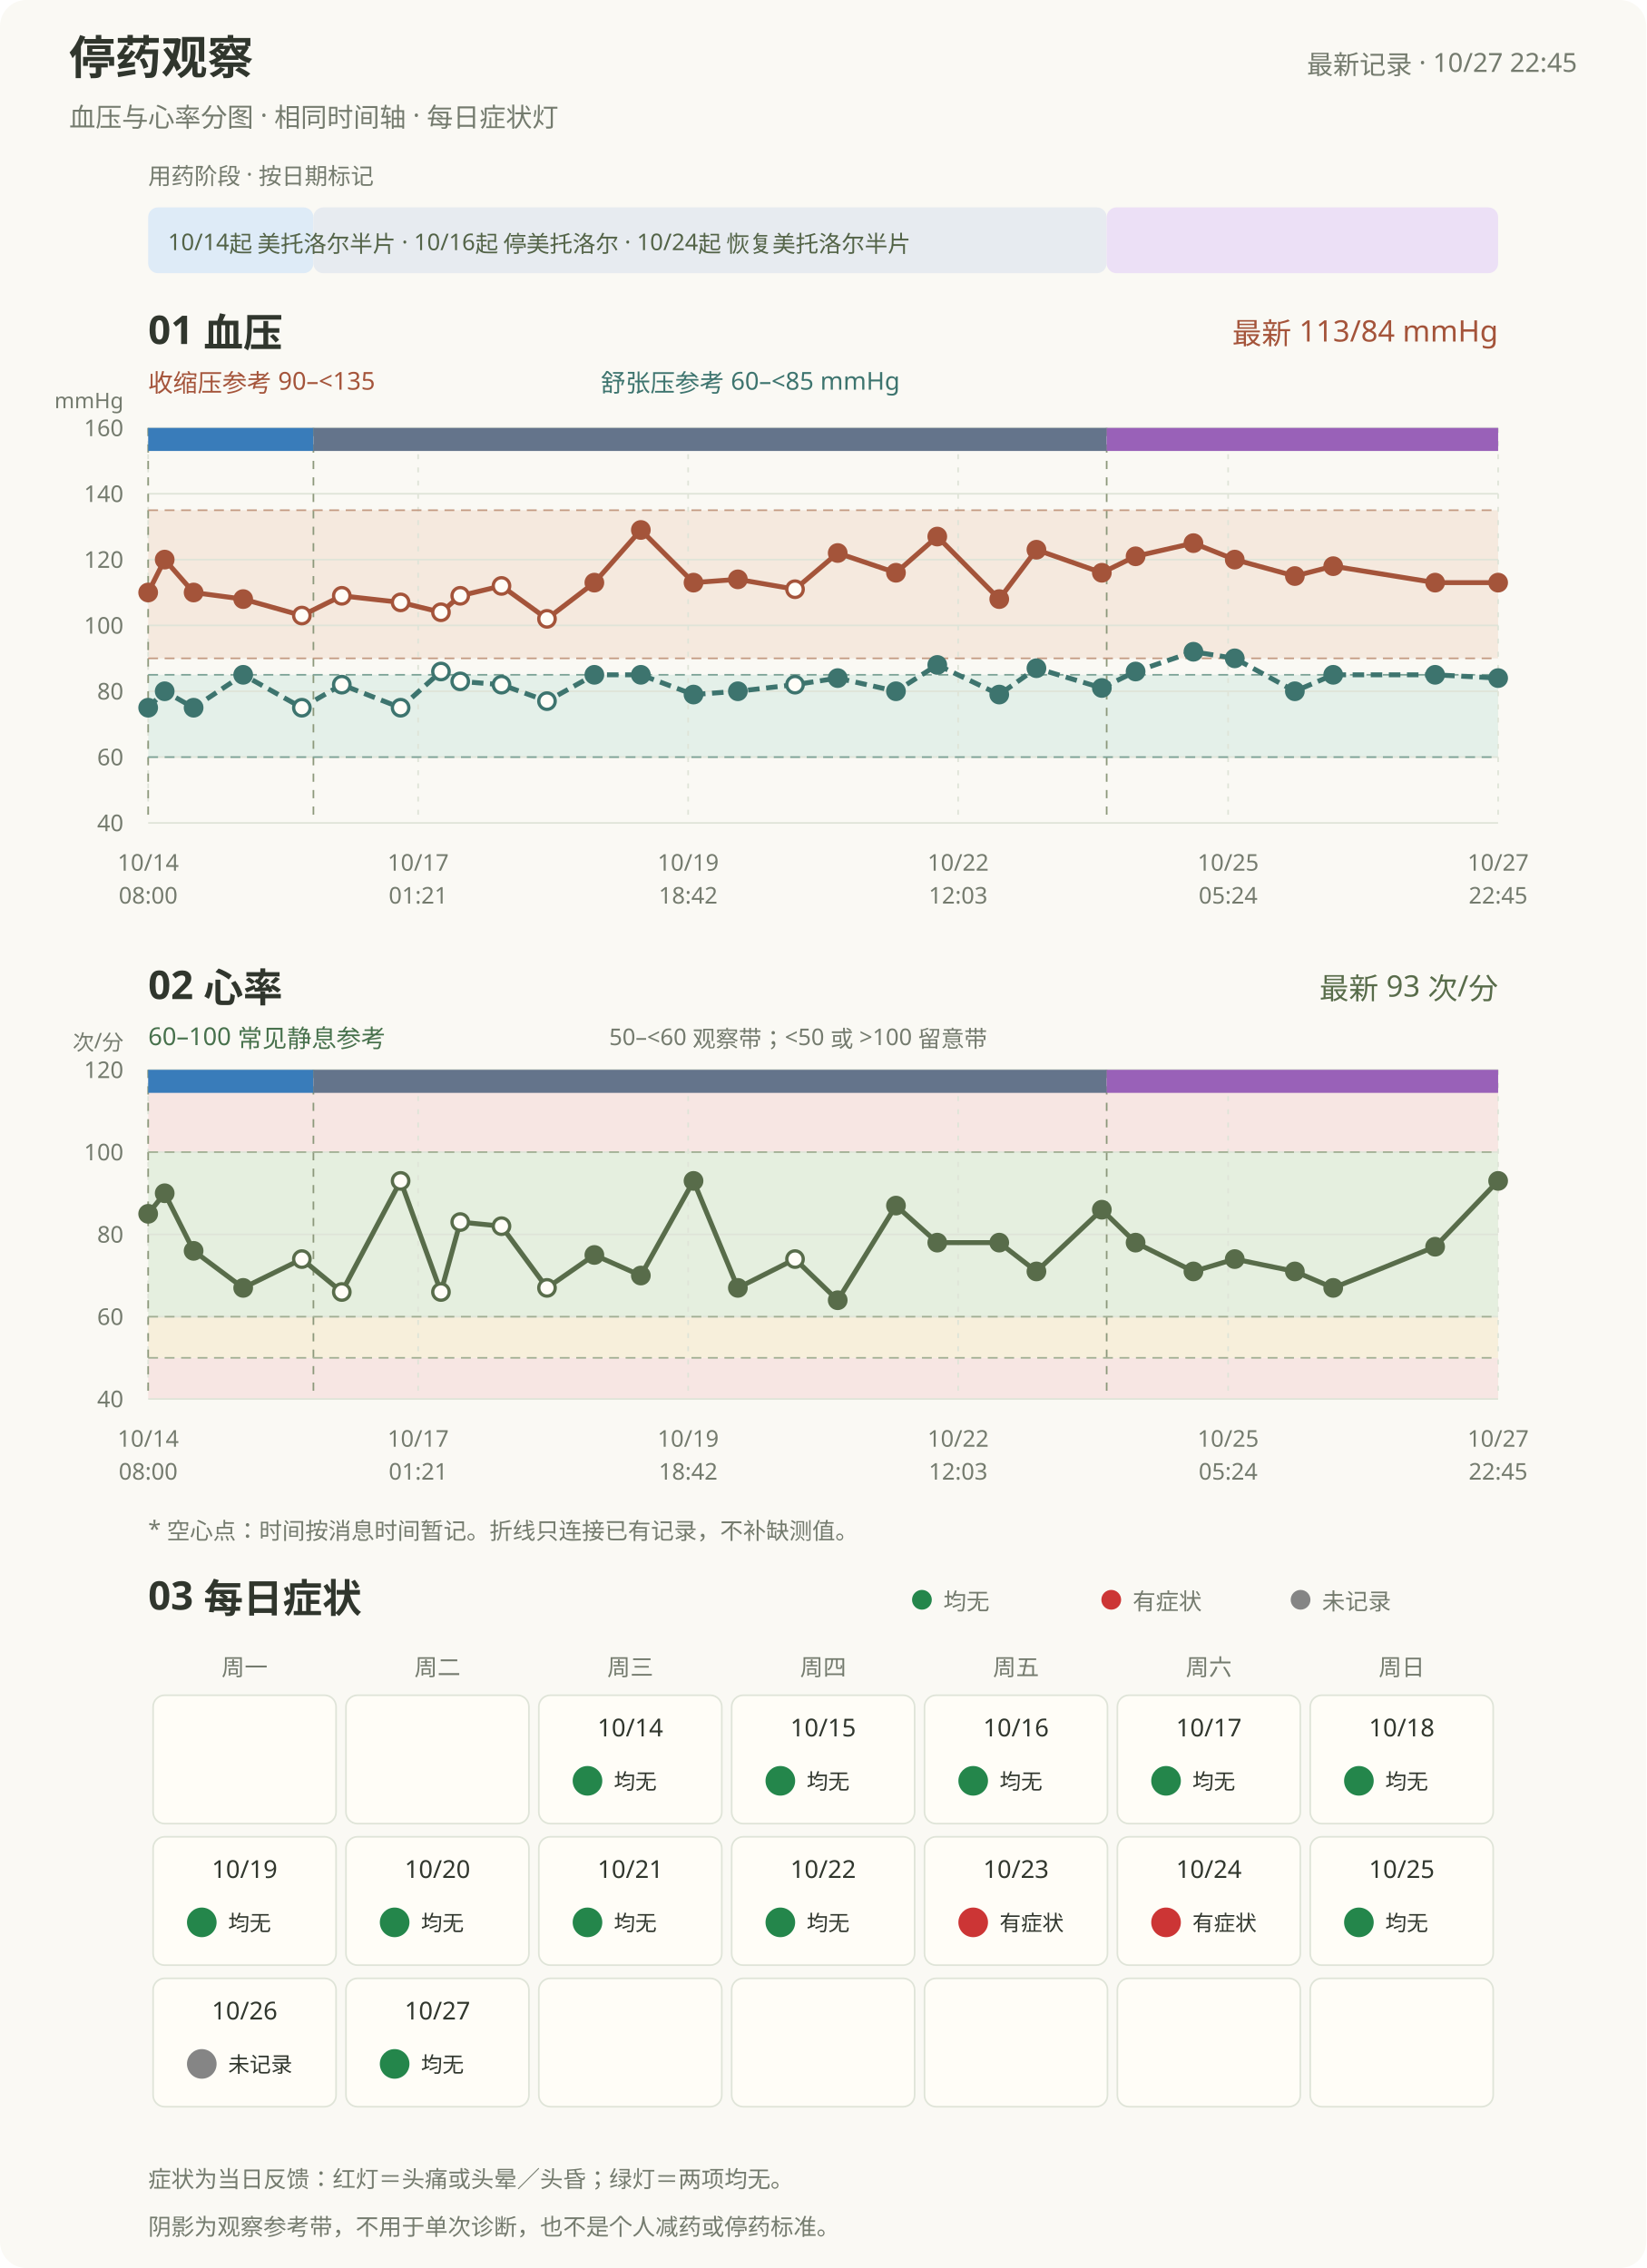
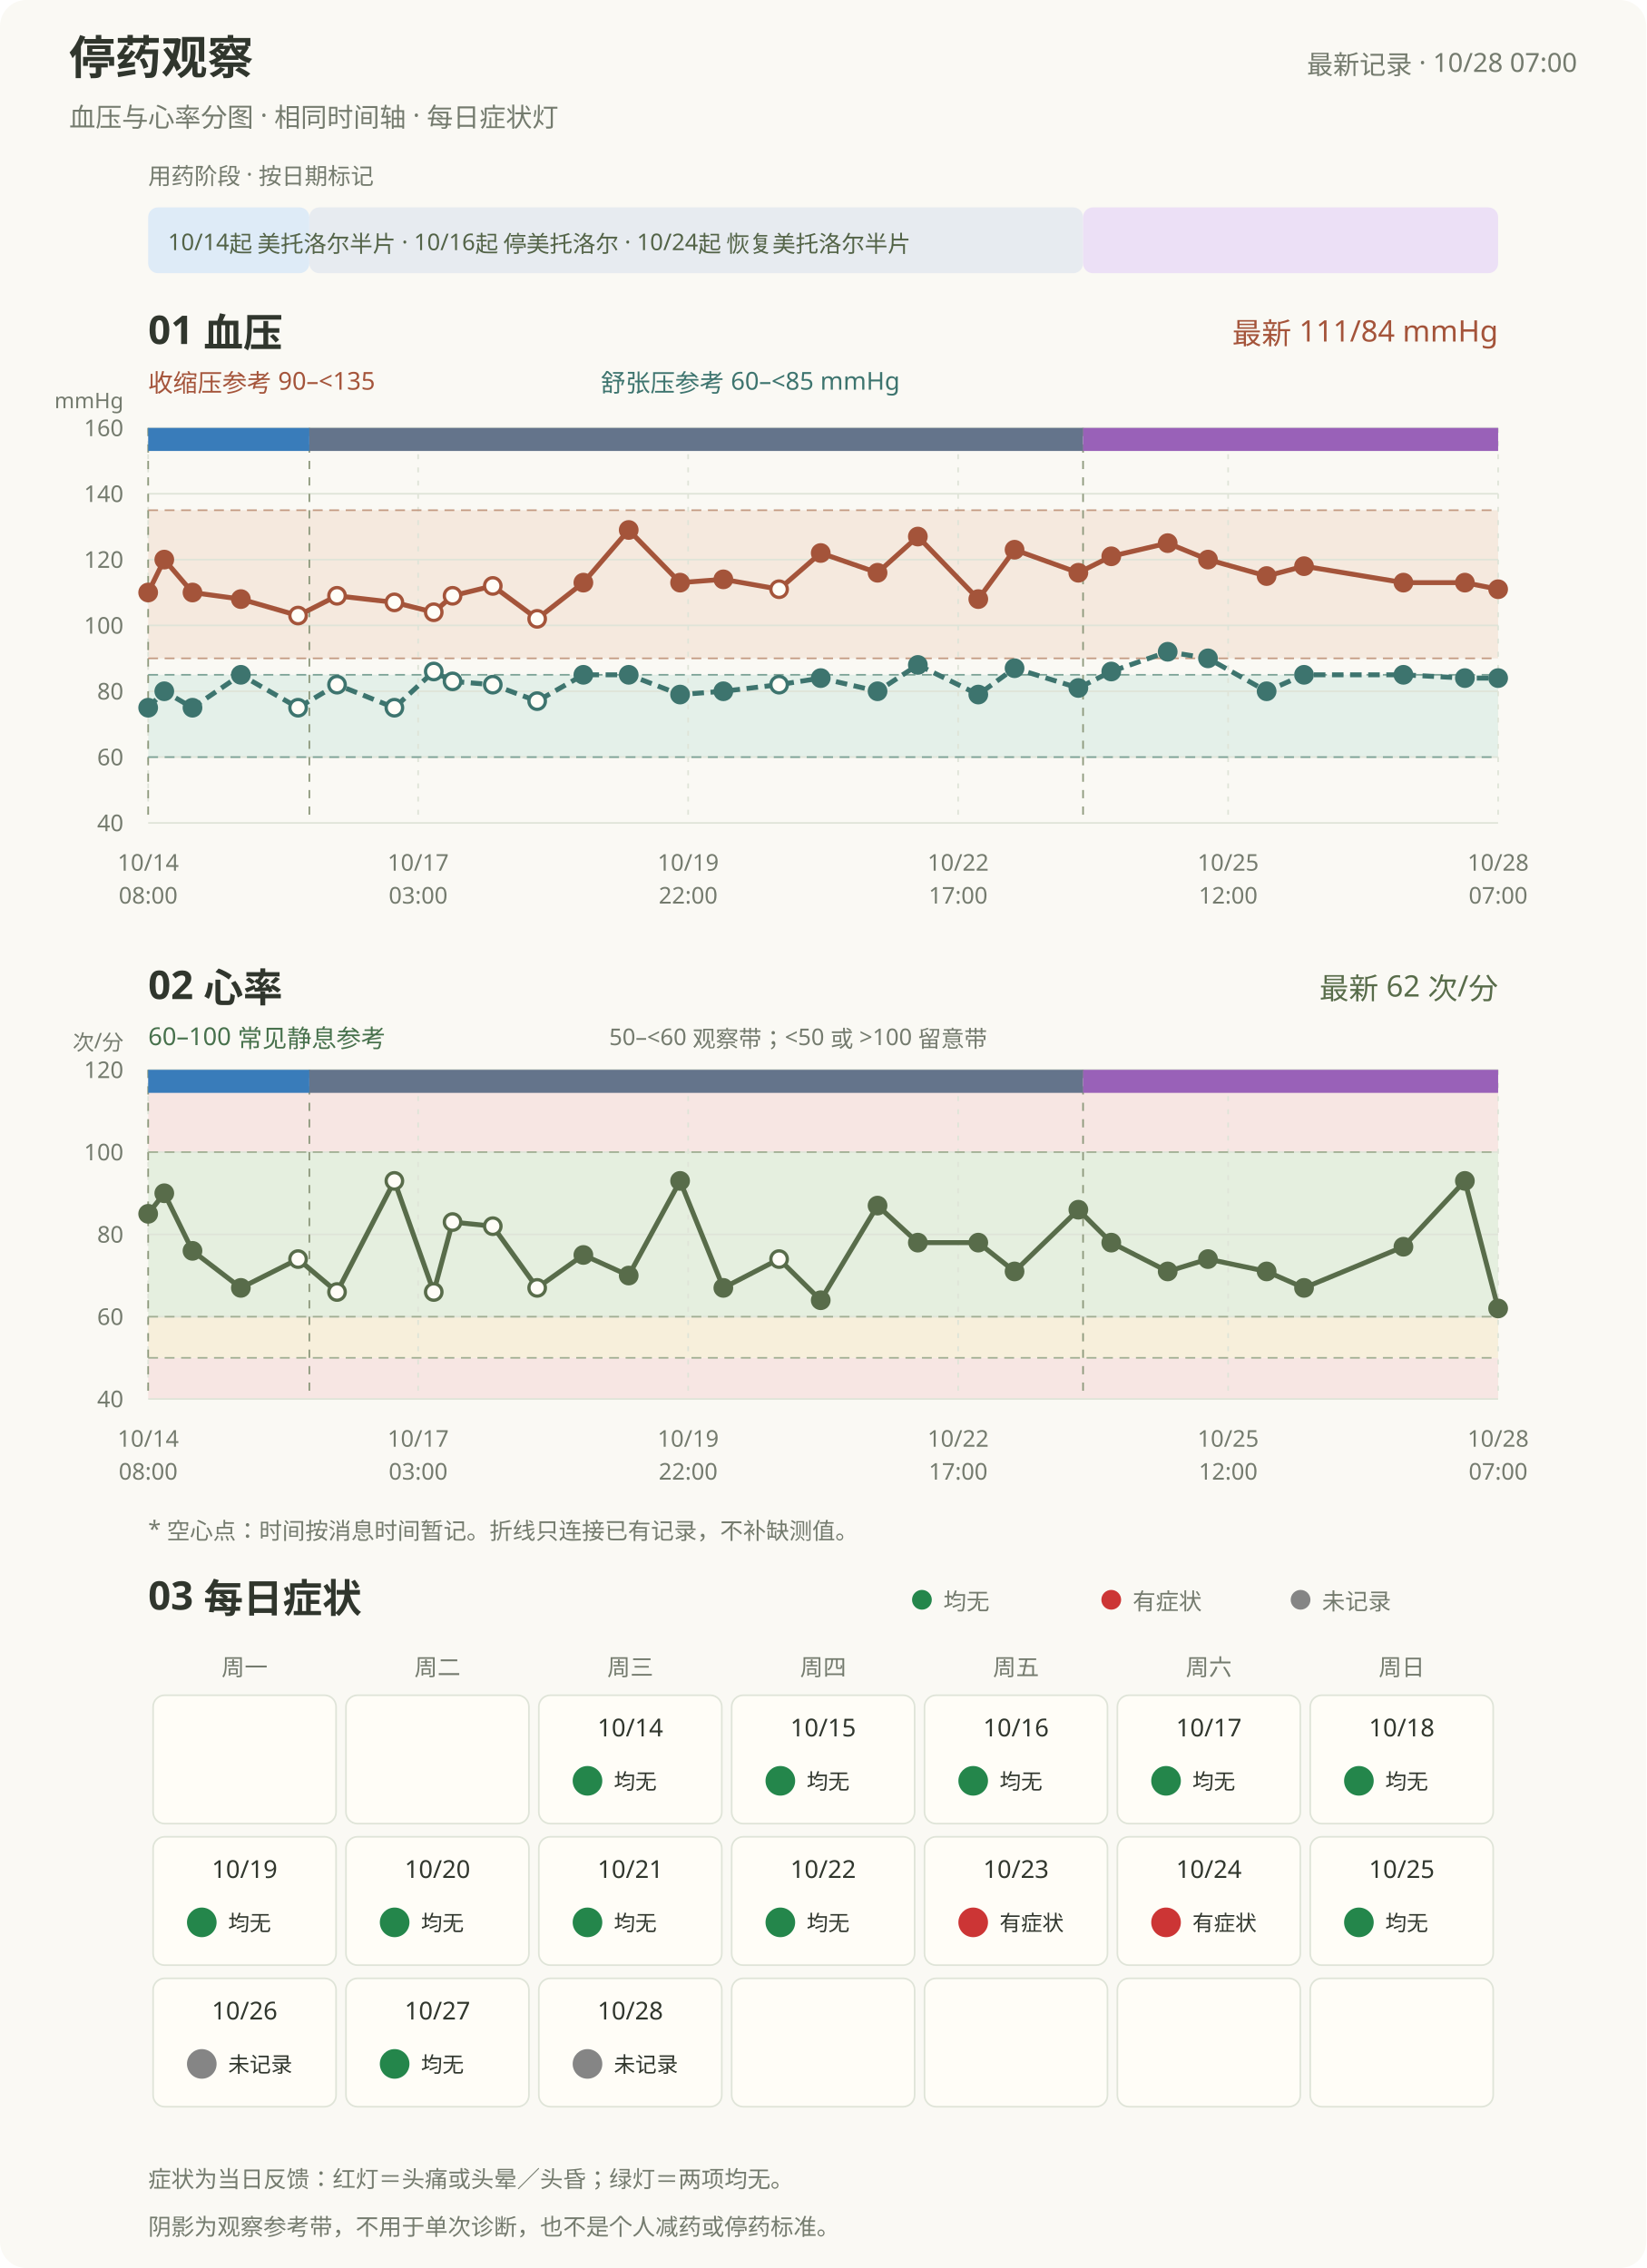
<svg xmlns="http://www.w3.org/2000/svg" viewBox="0 0 1000 1378" role="img" aria-labelledby="title desc">
  <rect width="1000" height="1378" rx="16" fill="#faf9f4" />
  <g font-family="system-ui,Microsoft YaHei,sans-serif" fill="#30362d">
    <text x="42" y="45" font-size="28" fill="#30362d" font-weight="600">停药观察</text>
-     <text x="958" y="45" font-size="16" fill="#747b6e" text-anchor="end">最新记录 · 10/27 22:45</text>
+     <text x="958" y="45" font-size="16" fill="#747b6e" text-anchor="end">最新记录 · 10/28 07:00</text>
    <text x="42" y="77" font-size="16" fill="#747b6e">血压与心率分图 · 相同时间轴 · 每日症状灯</text>
    <text x="90" y="112" font-size="14" fill="#747b6e">用药阶段 · 按日期标记</text>
-     <rect x="90" y="126" width="100.383" height="40" rx="6" fill="#deebf7" />
-     <rect x="190.383" y="126" width="481.836" height="40" rx="6" fill="#e7ebf0" />
-     <rect x="672.219" y="126" width="237.781" height="40" rx="6" fill="#ece0f6" />
+     <rect x="90" y="126" width="97.91" height="40" rx="6" fill="#deebf7" />
+     <rect x="187.91" y="126" width="469.97" height="40" rx="6" fill="#e7ebf0" />
+     <rect x="657.881" y="126" width="252.119" height="40" rx="6" fill="#ece0f6" />
    <text x="102" y="152" font-size="14" fill="#536347">10/14起 美托洛尔半片 · 10/16起 停美托洛尔 · 10/24起 恢复美托洛尔半片</text>
    <text x="90" y="209" font-size="24" fill="#30362d" font-weight="600">01  血压</text>
-     <text x="910" y="209" font-size="18" fill="#a4543a" text-anchor="end">最新 113/84 mmHg</text>
+     <text x="910" y="209" font-size="18" fill="#a4543a" text-anchor="end">最新 111/84 mmHg</text>
    <text x="90" y="238" font-size="15" fill="#a4543a">收缩压参考 90–&lt;135</text>
    <text x="365" y="238" font-size="15" fill="#3d746e">舒张压参考 60–&lt;85 mmHg</text>
    <rect data-band="systolic-90-135" x="90" y="310" width="820" height="90" fill="#f5e9de" />
    <rect data-band="diastolic-60-85" x="90" y="410" width="820" height="50" fill="#e4f0e9" />
    <text x="75" y="248" font-size="13" fill="#747b6e" text-anchor="end">mmHg</text>
    <line x1="90" y1="500" x2="910" y2="500" stroke="#dfe4d8" />
    <text x="75" y="505" font-size="14" fill="#747b6e" text-anchor="end">40</text>
    <line x1="90" y1="460" x2="910" y2="460" stroke="#dfe4d8" />
    <text x="75" y="465" font-size="14" fill="#747b6e" text-anchor="end">60</text>
    <line x1="90" y1="420" x2="910" y2="420" stroke="#dfe4d8" />
    <text x="75" y="425" font-size="14" fill="#747b6e" text-anchor="end">80</text>
    <line x1="90" y1="380" x2="910" y2="380" stroke="#dfe4d8" />
    <text x="75" y="385" font-size="14" fill="#747b6e" text-anchor="end">100</text>
    <line x1="90" y1="340" x2="910" y2="340" stroke="#dfe4d8" />
    <text x="75" y="345" font-size="14" fill="#747b6e" text-anchor="end">120</text>
    <line x1="90" y1="300" x2="910" y2="300" stroke="#dfe4d8" />
    <text x="75" y="305" font-size="14" fill="#747b6e" text-anchor="end">140</text>
    <line x1="90" y1="260" x2="910" y2="260" stroke="#dfe4d8" />
    <text x="75" y="265" font-size="14" fill="#747b6e" text-anchor="end">160</text>
    <line x1="90" y1="260" x2="90" y2="500" stroke="#dfe4d8" stroke-dasharray="3 5" />
    <text x="90" y="529" font-size="14" fill="#747b6e" text-anchor="middle">10/14</text>
    <text x="90" y="549" font-size="14" fill="#747b6e" text-anchor="middle">08:00</text>
    <line x1="254" y1="260" x2="254" y2="500" stroke="#dfe4d8" stroke-dasharray="3 5" />
    <text x="254" y="529" font-size="14" fill="#747b6e" text-anchor="middle">10/17</text>
-     <text x="254" y="549" font-size="14" fill="#747b6e" text-anchor="middle">01:21</text>
+     <text x="254" y="549" font-size="14" fill="#747b6e" text-anchor="middle">03:00</text>
    <line x1="418" y1="260" x2="418" y2="500" stroke="#dfe4d8" stroke-dasharray="3 5" />
    <text x="418" y="529" font-size="14" fill="#747b6e" text-anchor="middle">10/19</text>
-     <text x="418" y="549" font-size="14" fill="#747b6e" text-anchor="middle">18:42</text>
+     <text x="418" y="549" font-size="14" fill="#747b6e" text-anchor="middle">22:00</text>
    <line x1="582" y1="260" x2="582" y2="500" stroke="#dfe4d8" stroke-dasharray="3 5" />
    <text x="582" y="529" font-size="14" fill="#747b6e" text-anchor="middle">10/22</text>
-     <text x="582" y="549" font-size="14" fill="#747b6e" text-anchor="middle">12:03</text>
+     <text x="582" y="549" font-size="14" fill="#747b6e" text-anchor="middle">17:00</text>
    <line x1="746" y1="260" x2="746" y2="500" stroke="#dfe4d8" stroke-dasharray="3 5" />
    <text x="746" y="529" font-size="14" fill="#747b6e" text-anchor="middle">10/25</text>
-     <text x="746" y="549" font-size="14" fill="#747b6e" text-anchor="middle">05:24</text>
+     <text x="746" y="549" font-size="14" fill="#747b6e" text-anchor="middle">12:00</text>
    <line x1="910" y1="260" x2="910" y2="500" stroke="#dfe4d8" stroke-dasharray="3 5" />
-     <text x="910" y="529" font-size="14" fill="#747b6e" text-anchor="middle">10/27</text>
-     <text x="910" y="549" font-size="14" fill="#747b6e" text-anchor="middle">22:45</text>
+     <text x="910" y="529" font-size="14" fill="#747b6e" text-anchor="middle">10/28</text>
+     <text x="910" y="549" font-size="14" fill="#747b6e" text-anchor="middle">07:00</text>
    <line x1="90" y1="260" x2="90" y2="500" stroke="#8d997c" stroke-dasharray="5 5" />
-     <line x1="190.383" y1="260" x2="190.383" y2="500" stroke="#8d997c" stroke-dasharray="5 5" />
-     <line x1="672.219" y1="260" x2="672.219" y2="500" stroke="#8d997c" stroke-dasharray="5 5" />
+     <line x1="187.91" y1="260" x2="187.91" y2="500" stroke="#8d997c" stroke-dasharray="5 5" />
+     <line x1="657.881" y1="260" x2="657.881" y2="500" stroke="#8d997c" stroke-dasharray="5 5" />
    <line x1="90" y1="400" x2="910" y2="400" stroke="#c49a82" stroke-dasharray="6 4" />
    <line x1="90" y1="310" x2="910" y2="310" stroke="#c49a82" stroke-dasharray="6 4" />
    <line x1="90" y1="460" x2="910" y2="460" stroke="#7ca296" stroke-dasharray="6 4" />
    <line x1="90" y1="410" x2="910" y2="410" stroke="#7ca296" stroke-dasharray="6 4" />
-     <rect data-medication-phase="2026-10-14" x="90" y="260" width="100.383" height="14" fill="#397cba" />
-     <rect data-medication-phase="2026-10-16" x="190.383" y="260" width="481.836" height="14" fill="#64748b" />
-     <rect data-medication-phase="2026-10-24" x="672.219" y="260" width="237.781" height="14" fill="#9961b8" />
-     <polyline data-series="systolic" points="90,360 100.038,340 117.605,360 147.72,364 183.356,374 207.615,362 243.334,366 267.844,372 279.556,362 304.61,356 332.257,376 361.033,354 389.265,322 421.262,354 448.198,352 482.914,358 508.846,336 544.231,348 569.327,326 606.97,364 629.556,334 669.291,348 689.786,338 724.92,330 750.015,340 786.529,350 809.827,344 871.729,354 910,354" fill="none" stroke="#a4543a" stroke-width="3" stroke-linejoin="round" />
+     <rect data-medication-phase="2026-10-14" x="90" y="260" width="97.91" height="14" fill="#397cba" />
+     <rect data-medication-phase="2026-10-16" x="187.91" y="260" width="469.97" height="14" fill="#64748b" />
+     <rect data-medication-phase="2026-10-24" x="657.881" y="260" width="252.119" height="14" fill="#9961b8" />
+     <polyline data-series="systolic" points="90,360 99.791,340 116.925,360 146.299,364 181.057,374 204.718,362 239.558,366 263.465,372 274.888,362 299.324,356 326.291,376 354.358,354 381.896,322 413.104,354 439.377,352 473.238,358 498.531,336 533.045,348 557.522,326 594.239,364 616.269,334 655.025,348 675.015,338 709.284,330 733.761,340 769.376,350 792.1,344 852.478,354 889.806,354 910,358" fill="none" stroke="#a4543a" stroke-width="3" stroke-linejoin="round" />
    <circle data-reading="systolic" cx="90" cy="360" r="5" stroke="#a4543a" stroke-width="2" fill="#a4543a" />
-     <circle data-reading="systolic" cx="100.038" cy="340" r="5" stroke="#a4543a" stroke-width="2" fill="#a4543a" />
-     <circle data-reading="systolic" cx="117.605" cy="360" r="5" stroke="#a4543a" stroke-width="2" fill="#a4543a" />
-     <circle data-reading="systolic" cx="147.72" cy="364" r="5" stroke="#a4543a" stroke-width="2" fill="#a4543a" />
-     <circle data-reading="systolic" cx="183.356" cy="374" r="5" stroke="#a4543a" stroke-width="2" fill="#fffdf7" />
-     <circle data-reading="systolic" cx="207.615" cy="362" r="5" stroke="#a4543a" stroke-width="2" fill="#fffdf7" />
-     <circle data-reading="systolic" cx="243.334" cy="366" r="5" stroke="#a4543a" stroke-width="2" fill="#fffdf7" />
-     <circle data-reading="systolic" cx="267.844" cy="372" r="5" stroke="#a4543a" stroke-width="2" fill="#fffdf7" />
-     <circle data-reading="systolic" cx="279.556" cy="362" r="5" stroke="#a4543a" stroke-width="2" fill="#fffdf7" />
-     <circle data-reading="systolic" cx="304.61" cy="356" r="5" stroke="#a4543a" stroke-width="2" fill="#fffdf7" />
-     <circle data-reading="systolic" cx="332.257" cy="376" r="5" stroke="#a4543a" stroke-width="2" fill="#fffdf7" />
-     <circle data-reading="systolic" cx="361.033" cy="354" r="5" stroke="#a4543a" stroke-width="2" fill="#a4543a" />
-     <circle data-reading="systolic" cx="389.265" cy="322" r="5" stroke="#a4543a" stroke-width="2" fill="#a4543a" />
-     <circle data-reading="systolic" cx="421.262" cy="354" r="5" stroke="#a4543a" stroke-width="2" fill="#a4543a" />
-     <circle data-reading="systolic" cx="448.198" cy="352" r="5" stroke="#a4543a" stroke-width="2" fill="#a4543a" />
-     <circle data-reading="systolic" cx="482.914" cy="358" r="5" stroke="#a4543a" stroke-width="2" fill="#fffdf7" />
-     <circle data-reading="systolic" cx="508.846" cy="336" r="5" stroke="#a4543a" stroke-width="2" fill="#a4543a" />
-     <circle data-reading="systolic" cx="544.231" cy="348" r="5" stroke="#a4543a" stroke-width="2" fill="#a4543a" />
-     <circle data-reading="systolic" cx="569.327" cy="326" r="5" stroke="#a4543a" stroke-width="2" fill="#a4543a" />
-     <circle data-reading="systolic" cx="606.97" cy="364" r="5" stroke="#a4543a" stroke-width="2" fill="#a4543a" />
-     <circle data-reading="systolic" cx="629.556" cy="334" r="5" stroke="#a4543a" stroke-width="2" fill="#a4543a" />
-     <circle data-reading="systolic" cx="669.291" cy="348" r="5" stroke="#a4543a" stroke-width="2" fill="#a4543a" />
-     <circle data-reading="systolic" cx="689.786" cy="338" r="5" stroke="#a4543a" stroke-width="2" fill="#a4543a" />
-     <circle data-reading="systolic" cx="724.92" cy="330" r="5" stroke="#a4543a" stroke-width="2" fill="#a4543a" />
-     <circle data-reading="systolic" cx="750.015" cy="340" r="5" stroke="#a4543a" stroke-width="2" fill="#a4543a" />
-     <circle data-reading="systolic" cx="786.529" cy="350" r="5" stroke="#a4543a" stroke-width="2" fill="#a4543a" />
-     <circle data-reading="systolic" cx="809.827" cy="344" r="5" stroke="#a4543a" stroke-width="2" fill="#a4543a" />
-     <circle data-reading="systolic" cx="871.729" cy="354" r="5" stroke="#a4543a" stroke-width="2" fill="#a4543a" />
-     <circle data-reading="systolic" cx="910" cy="354" r="5" stroke="#a4543a" stroke-width="2" fill="#a4543a" />
-     <polyline data-series="diastolic" points="90,430 100.038,420 117.605,430 147.72,410 183.356,430 207.615,416 243.334,430 267.844,408 279.556,414 304.61,416 332.257,426 361.033,410 389.265,410 421.262,422 448.198,420 482.914,416 508.846,412 544.231,420 569.327,404 606.97,422 629.556,406 669.291,418 689.786,408 724.92,396 750.015,400 786.529,420 809.827,410 871.729,410 910,412" fill="none" stroke="#3d746e" stroke-width="3" stroke-linejoin="round" stroke-dasharray="7 4" />
+     <circle data-reading="systolic" cx="99.791" cy="340" r="5" stroke="#a4543a" stroke-width="2" fill="#a4543a" />
+     <circle data-reading="systolic" cx="116.925" cy="360" r="5" stroke="#a4543a" stroke-width="2" fill="#a4543a" />
+     <circle data-reading="systolic" cx="146.299" cy="364" r="5" stroke="#a4543a" stroke-width="2" fill="#a4543a" />
+     <circle data-reading="systolic" cx="181.057" cy="374" r="5" stroke="#a4543a" stroke-width="2" fill="#fffdf7" />
+     <circle data-reading="systolic" cx="204.718" cy="362" r="5" stroke="#a4543a" stroke-width="2" fill="#fffdf7" />
+     <circle data-reading="systolic" cx="239.558" cy="366" r="5" stroke="#a4543a" stroke-width="2" fill="#fffdf7" />
+     <circle data-reading="systolic" cx="263.465" cy="372" r="5" stroke="#a4543a" stroke-width="2" fill="#fffdf7" />
+     <circle data-reading="systolic" cx="274.888" cy="362" r="5" stroke="#a4543a" stroke-width="2" fill="#fffdf7" />
+     <circle data-reading="systolic" cx="299.324" cy="356" r="5" stroke="#a4543a" stroke-width="2" fill="#fffdf7" />
+     <circle data-reading="systolic" cx="326.291" cy="376" r="5" stroke="#a4543a" stroke-width="2" fill="#fffdf7" />
+     <circle data-reading="systolic" cx="354.358" cy="354" r="5" stroke="#a4543a" stroke-width="2" fill="#a4543a" />
+     <circle data-reading="systolic" cx="381.896" cy="322" r="5" stroke="#a4543a" stroke-width="2" fill="#a4543a" />
+     <circle data-reading="systolic" cx="413.104" cy="354" r="5" stroke="#a4543a" stroke-width="2" fill="#a4543a" />
+     <circle data-reading="systolic" cx="439.377" cy="352" r="5" stroke="#a4543a" stroke-width="2" fill="#a4543a" />
+     <circle data-reading="systolic" cx="473.238" cy="358" r="5" stroke="#a4543a" stroke-width="2" fill="#fffdf7" />
+     <circle data-reading="systolic" cx="498.531" cy="336" r="5" stroke="#a4543a" stroke-width="2" fill="#a4543a" />
+     <circle data-reading="systolic" cx="533.045" cy="348" r="5" stroke="#a4543a" stroke-width="2" fill="#a4543a" />
+     <circle data-reading="systolic" cx="557.522" cy="326" r="5" stroke="#a4543a" stroke-width="2" fill="#a4543a" />
+     <circle data-reading="systolic" cx="594.239" cy="364" r="5" stroke="#a4543a" stroke-width="2" fill="#a4543a" />
+     <circle data-reading="systolic" cx="616.269" cy="334" r="5" stroke="#a4543a" stroke-width="2" fill="#a4543a" />
+     <circle data-reading="systolic" cx="655.025" cy="348" r="5" stroke="#a4543a" stroke-width="2" fill="#a4543a" />
+     <circle data-reading="systolic" cx="675.015" cy="338" r="5" stroke="#a4543a" stroke-width="2" fill="#a4543a" />
+     <circle data-reading="systolic" cx="709.284" cy="330" r="5" stroke="#a4543a" stroke-width="2" fill="#a4543a" />
+     <circle data-reading="systolic" cx="733.761" cy="340" r="5" stroke="#a4543a" stroke-width="2" fill="#a4543a" />
+     <circle data-reading="systolic" cx="769.376" cy="350" r="5" stroke="#a4543a" stroke-width="2" fill="#a4543a" />
+     <circle data-reading="systolic" cx="792.1" cy="344" r="5" stroke="#a4543a" stroke-width="2" fill="#a4543a" />
+     <circle data-reading="systolic" cx="852.478" cy="354" r="5" stroke="#a4543a" stroke-width="2" fill="#a4543a" />
+     <circle data-reading="systolic" cx="889.806" cy="354" r="5" stroke="#a4543a" stroke-width="2" fill="#a4543a" />
+     <circle data-reading="systolic" cx="910" cy="358" r="5" stroke="#a4543a" stroke-width="2" fill="#a4543a" />
+     <polyline data-series="diastolic" points="90,430 99.791,420 116.925,430 146.299,410 181.057,430 204.718,416 239.558,430 263.465,408 274.888,414 299.324,416 326.291,426 354.358,410 381.896,410 413.104,422 439.377,420 473.238,416 498.531,412 533.045,420 557.522,404 594.239,422 616.269,406 655.025,418 675.015,408 709.284,396 733.761,400 769.376,420 792.1,410 852.478,410 889.806,412 910,412" fill="none" stroke="#3d746e" stroke-width="3" stroke-linejoin="round" stroke-dasharray="7 4" />
    <circle data-reading="diastolic" cx="90" cy="430" r="5" stroke="#3d746e" stroke-width="2" fill="#3d746e" />
-     <circle data-reading="diastolic" cx="100.038" cy="420" r="5" stroke="#3d746e" stroke-width="2" fill="#3d746e" />
-     <circle data-reading="diastolic" cx="117.605" cy="430" r="5" stroke="#3d746e" stroke-width="2" fill="#3d746e" />
-     <circle data-reading="diastolic" cx="147.72" cy="410" r="5" stroke="#3d746e" stroke-width="2" fill="#3d746e" />
-     <circle data-reading="diastolic" cx="183.356" cy="430" r="5" stroke="#3d746e" stroke-width="2" fill="#fffdf7" />
-     <circle data-reading="diastolic" cx="207.615" cy="416" r="5" stroke="#3d746e" stroke-width="2" fill="#fffdf7" />
-     <circle data-reading="diastolic" cx="243.334" cy="430" r="5" stroke="#3d746e" stroke-width="2" fill="#fffdf7" />
-     <circle data-reading="diastolic" cx="267.844" cy="408" r="5" stroke="#3d746e" stroke-width="2" fill="#fffdf7" />
-     <circle data-reading="diastolic" cx="279.556" cy="414" r="5" stroke="#3d746e" stroke-width="2" fill="#fffdf7" />
-     <circle data-reading="diastolic" cx="304.61" cy="416" r="5" stroke="#3d746e" stroke-width="2" fill="#fffdf7" />
-     <circle data-reading="diastolic" cx="332.257" cy="426" r="5" stroke="#3d746e" stroke-width="2" fill="#fffdf7" />
-     <circle data-reading="diastolic" cx="361.033" cy="410" r="5" stroke="#3d746e" stroke-width="2" fill="#3d746e" />
-     <circle data-reading="diastolic" cx="389.265" cy="410" r="5" stroke="#3d746e" stroke-width="2" fill="#3d746e" />
-     <circle data-reading="diastolic" cx="421.262" cy="422" r="5" stroke="#3d746e" stroke-width="2" fill="#3d746e" />
-     <circle data-reading="diastolic" cx="448.198" cy="420" r="5" stroke="#3d746e" stroke-width="2" fill="#3d746e" />
-     <circle data-reading="diastolic" cx="482.914" cy="416" r="5" stroke="#3d746e" stroke-width="2" fill="#fffdf7" />
-     <circle data-reading="diastolic" cx="508.846" cy="412" r="5" stroke="#3d746e" stroke-width="2" fill="#3d746e" />
-     <circle data-reading="diastolic" cx="544.231" cy="420" r="5" stroke="#3d746e" stroke-width="2" fill="#3d746e" />
-     <circle data-reading="diastolic" cx="569.327" cy="404" r="5" stroke="#3d746e" stroke-width="2" fill="#3d746e" />
-     <circle data-reading="diastolic" cx="606.97" cy="422" r="5" stroke="#3d746e" stroke-width="2" fill="#3d746e" />
-     <circle data-reading="diastolic" cx="629.556" cy="406" r="5" stroke="#3d746e" stroke-width="2" fill="#3d746e" />
-     <circle data-reading="diastolic" cx="669.291" cy="418" r="5" stroke="#3d746e" stroke-width="2" fill="#3d746e" />
-     <circle data-reading="diastolic" cx="689.786" cy="408" r="5" stroke="#3d746e" stroke-width="2" fill="#3d746e" />
-     <circle data-reading="diastolic" cx="724.92" cy="396" r="5" stroke="#3d746e" stroke-width="2" fill="#3d746e" />
-     <circle data-reading="diastolic" cx="750.015" cy="400" r="5" stroke="#3d746e" stroke-width="2" fill="#3d746e" />
-     <circle data-reading="diastolic" cx="786.529" cy="420" r="5" stroke="#3d746e" stroke-width="2" fill="#3d746e" />
-     <circle data-reading="diastolic" cx="809.827" cy="410" r="5" stroke="#3d746e" stroke-width="2" fill="#3d746e" />
-     <circle data-reading="diastolic" cx="871.729" cy="410" r="5" stroke="#3d746e" stroke-width="2" fill="#3d746e" />
+     <circle data-reading="diastolic" cx="99.791" cy="420" r="5" stroke="#3d746e" stroke-width="2" fill="#3d746e" />
+     <circle data-reading="diastolic" cx="116.925" cy="430" r="5" stroke="#3d746e" stroke-width="2" fill="#3d746e" />
+     <circle data-reading="diastolic" cx="146.299" cy="410" r="5" stroke="#3d746e" stroke-width="2" fill="#3d746e" />
+     <circle data-reading="diastolic" cx="181.057" cy="430" r="5" stroke="#3d746e" stroke-width="2" fill="#fffdf7" />
+     <circle data-reading="diastolic" cx="204.718" cy="416" r="5" stroke="#3d746e" stroke-width="2" fill="#fffdf7" />
+     <circle data-reading="diastolic" cx="239.558" cy="430" r="5" stroke="#3d746e" stroke-width="2" fill="#fffdf7" />
+     <circle data-reading="diastolic" cx="263.465" cy="408" r="5" stroke="#3d746e" stroke-width="2" fill="#fffdf7" />
+     <circle data-reading="diastolic" cx="274.888" cy="414" r="5" stroke="#3d746e" stroke-width="2" fill="#fffdf7" />
+     <circle data-reading="diastolic" cx="299.324" cy="416" r="5" stroke="#3d746e" stroke-width="2" fill="#fffdf7" />
+     <circle data-reading="diastolic" cx="326.291" cy="426" r="5" stroke="#3d746e" stroke-width="2" fill="#fffdf7" />
+     <circle data-reading="diastolic" cx="354.358" cy="410" r="5" stroke="#3d746e" stroke-width="2" fill="#3d746e" />
+     <circle data-reading="diastolic" cx="381.896" cy="410" r="5" stroke="#3d746e" stroke-width="2" fill="#3d746e" />
+     <circle data-reading="diastolic" cx="413.104" cy="422" r="5" stroke="#3d746e" stroke-width="2" fill="#3d746e" />
+     <circle data-reading="diastolic" cx="439.377" cy="420" r="5" stroke="#3d746e" stroke-width="2" fill="#3d746e" />
+     <circle data-reading="diastolic" cx="473.238" cy="416" r="5" stroke="#3d746e" stroke-width="2" fill="#fffdf7" />
+     <circle data-reading="diastolic" cx="498.531" cy="412" r="5" stroke="#3d746e" stroke-width="2" fill="#3d746e" />
+     <circle data-reading="diastolic" cx="533.045" cy="420" r="5" stroke="#3d746e" stroke-width="2" fill="#3d746e" />
+     <circle data-reading="diastolic" cx="557.522" cy="404" r="5" stroke="#3d746e" stroke-width="2" fill="#3d746e" />
+     <circle data-reading="diastolic" cx="594.239" cy="422" r="5" stroke="#3d746e" stroke-width="2" fill="#3d746e" />
+     <circle data-reading="diastolic" cx="616.269" cy="406" r="5" stroke="#3d746e" stroke-width="2" fill="#3d746e" />
+     <circle data-reading="diastolic" cx="655.025" cy="418" r="5" stroke="#3d746e" stroke-width="2" fill="#3d746e" />
+     <circle data-reading="diastolic" cx="675.015" cy="408" r="5" stroke="#3d746e" stroke-width="2" fill="#3d746e" />
+     <circle data-reading="diastolic" cx="709.284" cy="396" r="5" stroke="#3d746e" stroke-width="2" fill="#3d746e" />
+     <circle data-reading="diastolic" cx="733.761" cy="400" r="5" stroke="#3d746e" stroke-width="2" fill="#3d746e" />
+     <circle data-reading="diastolic" cx="769.376" cy="420" r="5" stroke="#3d746e" stroke-width="2" fill="#3d746e" />
+     <circle data-reading="diastolic" cx="792.1" cy="410" r="5" stroke="#3d746e" stroke-width="2" fill="#3d746e" />
+     <circle data-reading="diastolic" cx="852.478" cy="410" r="5" stroke="#3d746e" stroke-width="2" fill="#3d746e" />
+     <circle data-reading="diastolic" cx="889.806" cy="412" r="5" stroke="#3d746e" stroke-width="2" fill="#3d746e" />
    <circle data-reading="diastolic" cx="910" cy="412" r="5" stroke="#3d746e" stroke-width="2" fill="#3d746e" />
    <text x="90" y="607" font-size="24" fill="#30362d" font-weight="600">02  心率</text>
-     <text x="910" y="607" font-size="18" fill="#586c4a" text-anchor="end">最新 93 次/分</text>
+     <text x="910" y="607" font-size="18" fill="#586c4a" text-anchor="end">最新 62 次/分</text>
    <text x="90" y="635" font-size="15" fill="#47714c">60–100 常见静息参考</text>
    <text x="370" y="635" font-size="14" fill="#747b6e">50–&lt;60 观察带；&lt;50 或 &gt;100 留意带</text>
    <rect data-band="heart-low" x="90" y="825" width="820" height="25" fill="#f7e6e3" />
    <rect data-band="heart-observe" x="90" y="800" width="820" height="25" fill="#f7efdb" />
    <rect data-band="heart-reference-60-100" x="90" y="700" width="820" height="100" fill="#e5efdf" />
    <rect data-band="heart-high" x="90" y="650" width="820" height="50" fill="#f7e6e3" />
    <text x="75" y="638" font-size="13" fill="#747b6e" text-anchor="end">次/分</text>
    <line x1="90" y1="850" x2="910" y2="850" stroke="#dfe4d8" />
    <text x="75" y="855" font-size="14" fill="#747b6e" text-anchor="end">40</text>
    <line x1="90" y1="800" x2="910" y2="800" stroke="#dfe4d8" />
    <text x="75" y="805" font-size="14" fill="#747b6e" text-anchor="end">60</text>
    <line x1="90" y1="750" x2="910" y2="750" stroke="#dfe4d8" />
    <text x="75" y="755" font-size="14" fill="#747b6e" text-anchor="end">80</text>
    <line x1="90" y1="700" x2="910" y2="700" stroke="#dfe4d8" />
    <text x="75" y="705" font-size="14" fill="#747b6e" text-anchor="end">100</text>
    <line x1="90" y1="650" x2="910" y2="650" stroke="#dfe4d8" />
    <text x="75" y="655" font-size="14" fill="#747b6e" text-anchor="end">120</text>
    <line x1="90" y1="650" x2="90" y2="850" stroke="#dfe4d8" stroke-dasharray="3 5" />
    <text x="90" y="879" font-size="14" fill="#747b6e" text-anchor="middle">10/14</text>
    <text x="90" y="899" font-size="14" fill="#747b6e" text-anchor="middle">08:00</text>
    <line x1="254" y1="650" x2="254" y2="850" stroke="#dfe4d8" stroke-dasharray="3 5" />
    <text x="254" y="879" font-size="14" fill="#747b6e" text-anchor="middle">10/17</text>
-     <text x="254" y="899" font-size="14" fill="#747b6e" text-anchor="middle">01:21</text>
+     <text x="254" y="899" font-size="14" fill="#747b6e" text-anchor="middle">03:00</text>
    <line x1="418" y1="650" x2="418" y2="850" stroke="#dfe4d8" stroke-dasharray="3 5" />
    <text x="418" y="879" font-size="14" fill="#747b6e" text-anchor="middle">10/19</text>
-     <text x="418" y="899" font-size="14" fill="#747b6e" text-anchor="middle">18:42</text>
+     <text x="418" y="899" font-size="14" fill="#747b6e" text-anchor="middle">22:00</text>
    <line x1="582" y1="650" x2="582" y2="850" stroke="#dfe4d8" stroke-dasharray="3 5" />
    <text x="582" y="879" font-size="14" fill="#747b6e" text-anchor="middle">10/22</text>
-     <text x="582" y="899" font-size="14" fill="#747b6e" text-anchor="middle">12:03</text>
+     <text x="582" y="899" font-size="14" fill="#747b6e" text-anchor="middle">17:00</text>
    <line x1="746" y1="650" x2="746" y2="850" stroke="#dfe4d8" stroke-dasharray="3 5" />
    <text x="746" y="879" font-size="14" fill="#747b6e" text-anchor="middle">10/25</text>
-     <text x="746" y="899" font-size="14" fill="#747b6e" text-anchor="middle">05:24</text>
+     <text x="746" y="899" font-size="14" fill="#747b6e" text-anchor="middle">12:00</text>
    <line x1="910" y1="650" x2="910" y2="850" stroke="#dfe4d8" stroke-dasharray="3 5" />
-     <text x="910" y="879" font-size="14" fill="#747b6e" text-anchor="middle">10/27</text>
-     <text x="910" y="899" font-size="14" fill="#747b6e" text-anchor="middle">22:45</text>
+     <text x="910" y="879" font-size="14" fill="#747b6e" text-anchor="middle">10/28</text>
+     <text x="910" y="899" font-size="14" fill="#747b6e" text-anchor="middle">07:00</text>
    <line x1="90" y1="650" x2="90" y2="850" stroke="#8d997c" stroke-dasharray="5 5" />
-     <line x1="190.383" y1="650" x2="190.383" y2="850" stroke="#8d997c" stroke-dasharray="5 5" />
-     <line x1="672.219" y1="650" x2="672.219" y2="850" stroke="#8d997c" stroke-dasharray="5 5" />
+     <line x1="187.91" y1="650" x2="187.91" y2="850" stroke="#8d997c" stroke-dasharray="5 5" />
+     <line x1="657.881" y1="650" x2="657.881" y2="850" stroke="#8d997c" stroke-dasharray="5 5" />
    <line x1="90" y1="825" x2="910" y2="825" stroke="#a2af94" stroke-dasharray="6 4" />
    <line x1="90" y1="800" x2="910" y2="800" stroke="#a2af94" stroke-dasharray="6 4" />
    <line x1="90" y1="700" x2="910" y2="700" stroke="#a2af94" stroke-dasharray="6 4" />
-     <rect data-medication-phase="2026-10-14" x="90" y="650" width="100.383" height="14" fill="#397cba" />
-     <rect data-medication-phase="2026-10-16" x="190.383" y="650" width="481.836" height="14" fill="#64748b" />
-     <rect data-medication-phase="2026-10-24" x="672.219" y="650" width="237.781" height="14" fill="#9961b8" />
-     <polyline data-series="heartRate" points="90,737.5 100.038,725 117.605,760 147.72,782.5 183.356,765 207.615,785 243.334,717.5 267.844,785 279.556,742.5 304.61,745 332.257,782.5 361.033,762.5 389.265,775 421.262,717.5 448.198,782.5 482.914,765 508.846,790 544.231,732.5 569.327,755 606.97,755 629.556,772.5 669.291,735 689.786,755 724.92,772.5 750.015,765 786.529,772.5 809.827,782.5 871.729,757.5 910,717.5" fill="none" stroke="#586c4a" stroke-width="3" stroke-linejoin="round" />
+     <rect data-medication-phase="2026-10-14" x="90" y="650" width="97.91" height="14" fill="#397cba" />
+     <rect data-medication-phase="2026-10-16" x="187.91" y="650" width="469.97" height="14" fill="#64748b" />
+     <rect data-medication-phase="2026-10-24" x="657.881" y="650" width="252.119" height="14" fill="#9961b8" />
+     <polyline data-series="heartRate" points="90,737.5 99.791,725 116.925,760 146.299,782.5 181.057,765 204.718,785 239.558,717.5 263.465,785 274.888,742.5 299.324,745 326.291,782.5 354.358,762.5 381.896,775 413.104,717.5 439.377,782.5 473.238,765 498.531,790 533.045,732.5 557.522,755 594.239,755 616.269,772.5 655.025,735 675.015,755 709.284,772.5 733.761,765 769.376,772.5 792.1,782.5 852.478,757.5 889.806,717.5 910,795" fill="none" stroke="#586c4a" stroke-width="3" stroke-linejoin="round" />
    <circle data-reading="heartRate" cx="90" cy="737.5" r="5" stroke="#586c4a" stroke-width="2" fill="#586c4a" />
-     <circle data-reading="heartRate" cx="100.038" cy="725" r="5" stroke="#586c4a" stroke-width="2" fill="#586c4a" />
-     <circle data-reading="heartRate" cx="117.605" cy="760" r="5" stroke="#586c4a" stroke-width="2" fill="#586c4a" />
-     <circle data-reading="heartRate" cx="147.72" cy="782.5" r="5" stroke="#586c4a" stroke-width="2" fill="#586c4a" />
-     <circle data-reading="heartRate" cx="183.356" cy="765" r="5" stroke="#586c4a" stroke-width="2" fill="#fffdf7" />
-     <circle data-reading="heartRate" cx="207.615" cy="785" r="5" stroke="#586c4a" stroke-width="2" fill="#fffdf7" />
-     <circle data-reading="heartRate" cx="243.334" cy="717.5" r="5" stroke="#586c4a" stroke-width="2" fill="#fffdf7" />
-     <circle data-reading="heartRate" cx="267.844" cy="785" r="5" stroke="#586c4a" stroke-width="2" fill="#fffdf7" />
-     <circle data-reading="heartRate" cx="279.556" cy="742.5" r="5" stroke="#586c4a" stroke-width="2" fill="#fffdf7" />
-     <circle data-reading="heartRate" cx="304.61" cy="745" r="5" stroke="#586c4a" stroke-width="2" fill="#fffdf7" />
-     <circle data-reading="heartRate" cx="332.257" cy="782.5" r="5" stroke="#586c4a" stroke-width="2" fill="#fffdf7" />
-     <circle data-reading="heartRate" cx="361.033" cy="762.5" r="5" stroke="#586c4a" stroke-width="2" fill="#586c4a" />
-     <circle data-reading="heartRate" cx="389.265" cy="775" r="5" stroke="#586c4a" stroke-width="2" fill="#586c4a" />
-     <circle data-reading="heartRate" cx="421.262" cy="717.5" r="5" stroke="#586c4a" stroke-width="2" fill="#586c4a" />
-     <circle data-reading="heartRate" cx="448.198" cy="782.5" r="5" stroke="#586c4a" stroke-width="2" fill="#586c4a" />
-     <circle data-reading="heartRate" cx="482.914" cy="765" r="5" stroke="#586c4a" stroke-width="2" fill="#fffdf7" />
-     <circle data-reading="heartRate" cx="508.846" cy="790" r="5" stroke="#586c4a" stroke-width="2" fill="#586c4a" />
-     <circle data-reading="heartRate" cx="544.231" cy="732.5" r="5" stroke="#586c4a" stroke-width="2" fill="#586c4a" />
-     <circle data-reading="heartRate" cx="569.327" cy="755" r="5" stroke="#586c4a" stroke-width="2" fill="#586c4a" />
-     <circle data-reading="heartRate" cx="606.97" cy="755" r="5" stroke="#586c4a" stroke-width="2" fill="#586c4a" />
-     <circle data-reading="heartRate" cx="629.556" cy="772.5" r="5" stroke="#586c4a" stroke-width="2" fill="#586c4a" />
-     <circle data-reading="heartRate" cx="669.291" cy="735" r="5" stroke="#586c4a" stroke-width="2" fill="#586c4a" />
-     <circle data-reading="heartRate" cx="689.786" cy="755" r="5" stroke="#586c4a" stroke-width="2" fill="#586c4a" />
-     <circle data-reading="heartRate" cx="724.92" cy="772.5" r="5" stroke="#586c4a" stroke-width="2" fill="#586c4a" />
-     <circle data-reading="heartRate" cx="750.015" cy="765" r="5" stroke="#586c4a" stroke-width="2" fill="#586c4a" />
-     <circle data-reading="heartRate" cx="786.529" cy="772.5" r="5" stroke="#586c4a" stroke-width="2" fill="#586c4a" />
-     <circle data-reading="heartRate" cx="809.827" cy="782.5" r="5" stroke="#586c4a" stroke-width="2" fill="#586c4a" />
-     <circle data-reading="heartRate" cx="871.729" cy="757.5" r="5" stroke="#586c4a" stroke-width="2" fill="#586c4a" />
-     <circle data-reading="heartRate" cx="910" cy="717.5" r="5" stroke="#586c4a" stroke-width="2" fill="#586c4a" />
+     <circle data-reading="heartRate" cx="99.791" cy="725" r="5" stroke="#586c4a" stroke-width="2" fill="#586c4a" />
+     <circle data-reading="heartRate" cx="116.925" cy="760" r="5" stroke="#586c4a" stroke-width="2" fill="#586c4a" />
+     <circle data-reading="heartRate" cx="146.299" cy="782.5" r="5" stroke="#586c4a" stroke-width="2" fill="#586c4a" />
+     <circle data-reading="heartRate" cx="181.057" cy="765" r="5" stroke="#586c4a" stroke-width="2" fill="#fffdf7" />
+     <circle data-reading="heartRate" cx="204.718" cy="785" r="5" stroke="#586c4a" stroke-width="2" fill="#fffdf7" />
+     <circle data-reading="heartRate" cx="239.558" cy="717.5" r="5" stroke="#586c4a" stroke-width="2" fill="#fffdf7" />
+     <circle data-reading="heartRate" cx="263.465" cy="785" r="5" stroke="#586c4a" stroke-width="2" fill="#fffdf7" />
+     <circle data-reading="heartRate" cx="274.888" cy="742.5" r="5" stroke="#586c4a" stroke-width="2" fill="#fffdf7" />
+     <circle data-reading="heartRate" cx="299.324" cy="745" r="5" stroke="#586c4a" stroke-width="2" fill="#fffdf7" />
+     <circle data-reading="heartRate" cx="326.291" cy="782.5" r="5" stroke="#586c4a" stroke-width="2" fill="#fffdf7" />
+     <circle data-reading="heartRate" cx="354.358" cy="762.5" r="5" stroke="#586c4a" stroke-width="2" fill="#586c4a" />
+     <circle data-reading="heartRate" cx="381.896" cy="775" r="5" stroke="#586c4a" stroke-width="2" fill="#586c4a" />
+     <circle data-reading="heartRate" cx="413.104" cy="717.5" r="5" stroke="#586c4a" stroke-width="2" fill="#586c4a" />
+     <circle data-reading="heartRate" cx="439.377" cy="782.5" r="5" stroke="#586c4a" stroke-width="2" fill="#586c4a" />
+     <circle data-reading="heartRate" cx="473.238" cy="765" r="5" stroke="#586c4a" stroke-width="2" fill="#fffdf7" />
+     <circle data-reading="heartRate" cx="498.531" cy="790" r="5" stroke="#586c4a" stroke-width="2" fill="#586c4a" />
+     <circle data-reading="heartRate" cx="533.045" cy="732.5" r="5" stroke="#586c4a" stroke-width="2" fill="#586c4a" />
+     <circle data-reading="heartRate" cx="557.522" cy="755" r="5" stroke="#586c4a" stroke-width="2" fill="#586c4a" />
+     <circle data-reading="heartRate" cx="594.239" cy="755" r="5" stroke="#586c4a" stroke-width="2" fill="#586c4a" />
+     <circle data-reading="heartRate" cx="616.269" cy="772.5" r="5" stroke="#586c4a" stroke-width="2" fill="#586c4a" />
+     <circle data-reading="heartRate" cx="655.025" cy="735" r="5" stroke="#586c4a" stroke-width="2" fill="#586c4a" />
+     <circle data-reading="heartRate" cx="675.015" cy="755" r="5" stroke="#586c4a" stroke-width="2" fill="#586c4a" />
+     <circle data-reading="heartRate" cx="709.284" cy="772.5" r="5" stroke="#586c4a" stroke-width="2" fill="#586c4a" />
+     <circle data-reading="heartRate" cx="733.761" cy="765" r="5" stroke="#586c4a" stroke-width="2" fill="#586c4a" />
+     <circle data-reading="heartRate" cx="769.376" cy="772.5" r="5" stroke="#586c4a" stroke-width="2" fill="#586c4a" />
+     <circle data-reading="heartRate" cx="792.1" cy="782.5" r="5" stroke="#586c4a" stroke-width="2" fill="#586c4a" />
+     <circle data-reading="heartRate" cx="852.478" cy="757.5" r="5" stroke="#586c4a" stroke-width="2" fill="#586c4a" />
+     <circle data-reading="heartRate" cx="889.806" cy="717.5" r="5" stroke="#586c4a" stroke-width="2" fill="#586c4a" />
+     <circle data-reading="heartRate" cx="910" cy="795" r="5" stroke="#586c4a" stroke-width="2" fill="#586c4a" />
    <text x="90" y="934" font-size="14" fill="#747b6e">* 空心点：时间按消息时间暂记。折线只连接已有记录，不补缺测值。</text>
    <text x="90" y="978" font-size="24" fill="#30362d" font-weight="600">03  每日症状</text>
    <circle cx="560" cy="972" r="6" fill="#24864b" />
    <text x="573" y="978" font-size="14" fill="#747b6e">均无</text>
    <circle cx="675" cy="972" r="6" fill="#cc3535" />
    <text x="688" y="978" font-size="14" fill="#747b6e">有症状</text>
    <circle cx="790" cy="972" r="6" fill="#858585" />
    <text x="803" y="978" font-size="14" fill="#747b6e">未记录</text>
    <text x="148.571" y="1018" font-size="14" fill="#747b6e" text-anchor="middle">周一</text>
    <text x="265.714" y="1018" font-size="14" fill="#747b6e" text-anchor="middle">周二</text>
    <text x="382.857" y="1018" font-size="14" fill="#747b6e" text-anchor="middle">周三</text>
    <text x="500" y="1018" font-size="14" fill="#747b6e" text-anchor="middle">周四</text>
    <text x="617.143" y="1018" font-size="14" fill="#747b6e" text-anchor="middle">周五</text>
    <text x="734.286" y="1018" font-size="14" fill="#747b6e" text-anchor="middle">周六</text>
    <text x="851.429" y="1018" font-size="14" fill="#747b6e" text-anchor="middle">周日</text>
    <rect x="93" y="1030" width="111.143" height="78" rx="7" fill="#fffdf7" stroke="#dfe4d8" />
    <rect x="210.143" y="1030" width="111.143" height="78" rx="7" fill="#fffdf7" stroke="#dfe4d8" />
    <rect x="327.286" y="1030" width="111.143" height="78" rx="7" fill="#fffdf7" stroke="#dfe4d8" />
    <rect x="444.429" y="1030" width="111.143" height="78" rx="7" fill="#fffdf7" stroke="#dfe4d8" />
    <rect x="561.571" y="1030" width="111.143" height="78" rx="7" fill="#fffdf7" stroke="#dfe4d8" />
    <rect x="678.714" y="1030" width="111.143" height="78" rx="7" fill="#fffdf7" stroke="#dfe4d8" />
    <rect x="795.857" y="1030" width="111.143" height="78" rx="7" fill="#fffdf7" stroke="#dfe4d8" />
    <rect x="93" y="1116" width="111.143" height="78" rx="7" fill="#fffdf7" stroke="#dfe4d8" />
    <rect x="210.143" y="1116" width="111.143" height="78" rx="7" fill="#fffdf7" stroke="#dfe4d8" />
    <rect x="327.286" y="1116" width="111.143" height="78" rx="7" fill="#fffdf7" stroke="#dfe4d8" />
    <rect x="444.429" y="1116" width="111.143" height="78" rx="7" fill="#fffdf7" stroke="#dfe4d8" />
    <rect x="561.571" y="1116" width="111.143" height="78" rx="7" fill="#fffdf7" stroke="#dfe4d8" />
    <rect x="678.714" y="1116" width="111.143" height="78" rx="7" fill="#fffdf7" stroke="#dfe4d8" />
    <rect x="795.857" y="1116" width="111.143" height="78" rx="7" fill="#fffdf7" stroke="#dfe4d8" />
    <rect x="93" y="1202" width="111.143" height="78" rx="7" fill="#fffdf7" stroke="#dfe4d8" />
    <rect x="210.143" y="1202" width="111.143" height="78" rx="7" fill="#fffdf7" stroke="#dfe4d8" />
    <rect x="327.286" y="1202" width="111.143" height="78" rx="7" fill="#fffdf7" stroke="#dfe4d8" />
    <rect x="444.429" y="1202" width="111.143" height="78" rx="7" fill="#fffdf7" stroke="#dfe4d8" />
    <rect x="561.571" y="1202" width="111.143" height="78" rx="7" fill="#fffdf7" stroke="#dfe4d8" />
    <rect x="678.714" y="1202" width="111.143" height="78" rx="7" fill="#fffdf7" stroke="#dfe4d8" />
    <rect x="795.857" y="1202" width="111.143" height="78" rx="7" fill="#fffdf7" stroke="#dfe4d8" />
    <g data-symptom-date="2026-10-14" role="img" aria-label="2026-10-14 头痛：无，头晕／头昏：无">
      <text x="382.857" y="1055" font-size="15" fill="#30362d" text-anchor="middle">10/14</text>
      <circle cx="356.857" cy="1082" r="9" fill="#24864b" />
      <text x="372.857" y="1087" font-size="13" fill="#30362d">均无</text>
    </g>
    <g data-symptom-date="2026-10-15" role="img" aria-label="2026-10-15 头痛：无，头晕／头昏：无">
      <text x="500" y="1055" font-size="15" fill="#30362d" text-anchor="middle">10/15</text>
      <circle cx="474" cy="1082" r="9" fill="#24864b" />
      <text x="490" y="1087" font-size="13" fill="#30362d">均无</text>
    </g>
    <g data-symptom-date="2026-10-16" role="img" aria-label="2026-10-16 头痛：无，头晕／头昏：无">
      <text x="617.143" y="1055" font-size="15" fill="#30362d" text-anchor="middle">10/16</text>
      <circle cx="591.143" cy="1082" r="9" fill="#24864b" />
      <text x="607.143" y="1087" font-size="13" fill="#30362d">均无</text>
    </g>
    <g data-symptom-date="2026-10-17" role="img" aria-label="2026-10-17 头痛：无，头晕／头昏：无">
      <text x="734.286" y="1055" font-size="15" fill="#30362d" text-anchor="middle">10/17</text>
      <circle cx="708.286" cy="1082" r="9" fill="#24864b" />
      <text x="724.286" y="1087" font-size="13" fill="#30362d">均无</text>
    </g>
    <g data-symptom-date="2026-10-18" role="img" aria-label="2026-10-18 头痛：无，头晕／头昏：无">
      <text x="851.429" y="1055" font-size="15" fill="#30362d" text-anchor="middle">10/18</text>
      <circle cx="825.429" cy="1082" r="9" fill="#24864b" />
      <text x="841.429" y="1087" font-size="13" fill="#30362d">均无</text>
    </g>
    <g data-symptom-date="2026-10-19" role="img" aria-label="2026-10-19 头痛：无，头晕／头昏：无，其他不适：20:00 心脏不舒服">
      <text x="148.571" y="1141" font-size="15" fill="#30362d" text-anchor="middle">10/19</text>
      <circle cx="122.571" cy="1168" r="9" fill="#24864b" />
      <text x="138.571" y="1173" font-size="13" fill="#30362d">均无</text>
    </g>
    <g data-symptom-date="2026-10-20" role="img" aria-label="2026-10-20 头痛：无，头晕／头昏：无">
      <text x="265.714" y="1141" font-size="15" fill="#30362d" text-anchor="middle">10/20</text>
      <circle cx="239.714" cy="1168" r="9" fill="#24864b" />
      <text x="255.714" y="1173" font-size="13" fill="#30362d">均无</text>
    </g>
    <g data-symptom-date="2026-10-21" role="img" aria-label="2026-10-21 头痛：无，头晕／头昏：无">
      <text x="382.857" y="1141" font-size="15" fill="#30362d" text-anchor="middle">10/21</text>
      <circle cx="356.857" cy="1168" r="9" fill="#24864b" />
      <text x="372.857" y="1173" font-size="13" fill="#30362d">均无</text>
    </g>
    <g data-symptom-date="2026-10-22" role="img" aria-label="2026-10-22 头痛：无，头晕／头昏：无">
      <text x="500" y="1141" font-size="15" fill="#30362d" text-anchor="middle">10/22</text>
      <circle cx="474" cy="1168" r="9" fill="#24864b" />
      <text x="490" y="1173" font-size="13" fill="#30362d">均无</text>
    </g>
    <g data-symptom-date="2026-10-23" role="img" aria-label="2026-10-23 头痛：未记录，头晕／头昏：有，其他不适：心脏不舒服">
      <text x="617.143" y="1141" font-size="15" fill="#30362d" text-anchor="middle">10/23</text>
      <circle cx="591.143" cy="1168" r="9" fill="#cc3535" />
      <text x="607.143" y="1173" font-size="13" fill="#30362d">有症状</text>
    </g>
    <g data-symptom-date="2026-10-24" role="img" aria-label="2026-10-24 头痛：有，头晕／头昏：有，其他不适：心脏不舒服">
      <text x="734.286" y="1141" font-size="15" fill="#30362d" text-anchor="middle">10/24</text>
      <circle cx="708.286" cy="1168" r="9" fill="#cc3535" />
      <text x="724.286" y="1173" font-size="13" fill="#30362d">有症状</text>
    </g>
    <g data-symptom-date="2026-10-25" role="img" aria-label="2026-10-25 头痛：无，头晕／头昏：无，其他不适：心脏疼痛有改善">
      <text x="851.429" y="1141" font-size="15" fill="#30362d" text-anchor="middle">10/25</text>
      <circle cx="825.429" cy="1168" r="9" fill="#24864b" />
      <text x="841.429" y="1173" font-size="13" fill="#30362d">均无</text>
    </g>
    <g data-symptom-date="2026-10-26" role="img" aria-label="2026-10-26 头痛：未记录，头晕／头昏：未记录">
      <text x="148.571" y="1227" font-size="15" fill="#30362d" text-anchor="middle">10/26</text>
      <circle cx="122.571" cy="1254" r="9" fill="#858585" />
      <text x="138.571" y="1259" font-size="13" fill="#30362d">未记录</text>
    </g>
    <g data-symptom-date="2026-10-27" role="img" aria-label="2026-10-27 头痛：无，头晕／头昏：无">
      <text x="265.714" y="1227" font-size="15" fill="#30362d" text-anchor="middle">10/27</text>
      <circle cx="239.714" cy="1254" r="9" fill="#24864b" />
      <text x="255.714" y="1259" font-size="13" fill="#30362d">均无</text>
    </g>
+     <g data-symptom-date="2026-10-28" role="img" aria-label="2026-10-28 头痛：未记录，头晕／头昏：未记录">
+       <text x="382.857" y="1227" font-size="15" fill="#30362d" text-anchor="middle">10/28</text>
+       <circle cx="356.857" cy="1254" r="9" fill="#858585" />
+       <text x="372.857" y="1259" font-size="13" fill="#30362d">未记录</text>
+     </g>
    <text x="90" y="1329" font-size="14" fill="#747b6e">症状为当日反馈：红灯＝头痛或头晕／头昏；绿灯＝两项均无。</text>
    <text x="90" y="1358" font-size="14" fill="#747b6e">阴影为观察参考带，不用于单次诊断，也不是个人减药或停药标准。</text>
  </g>
</svg>
